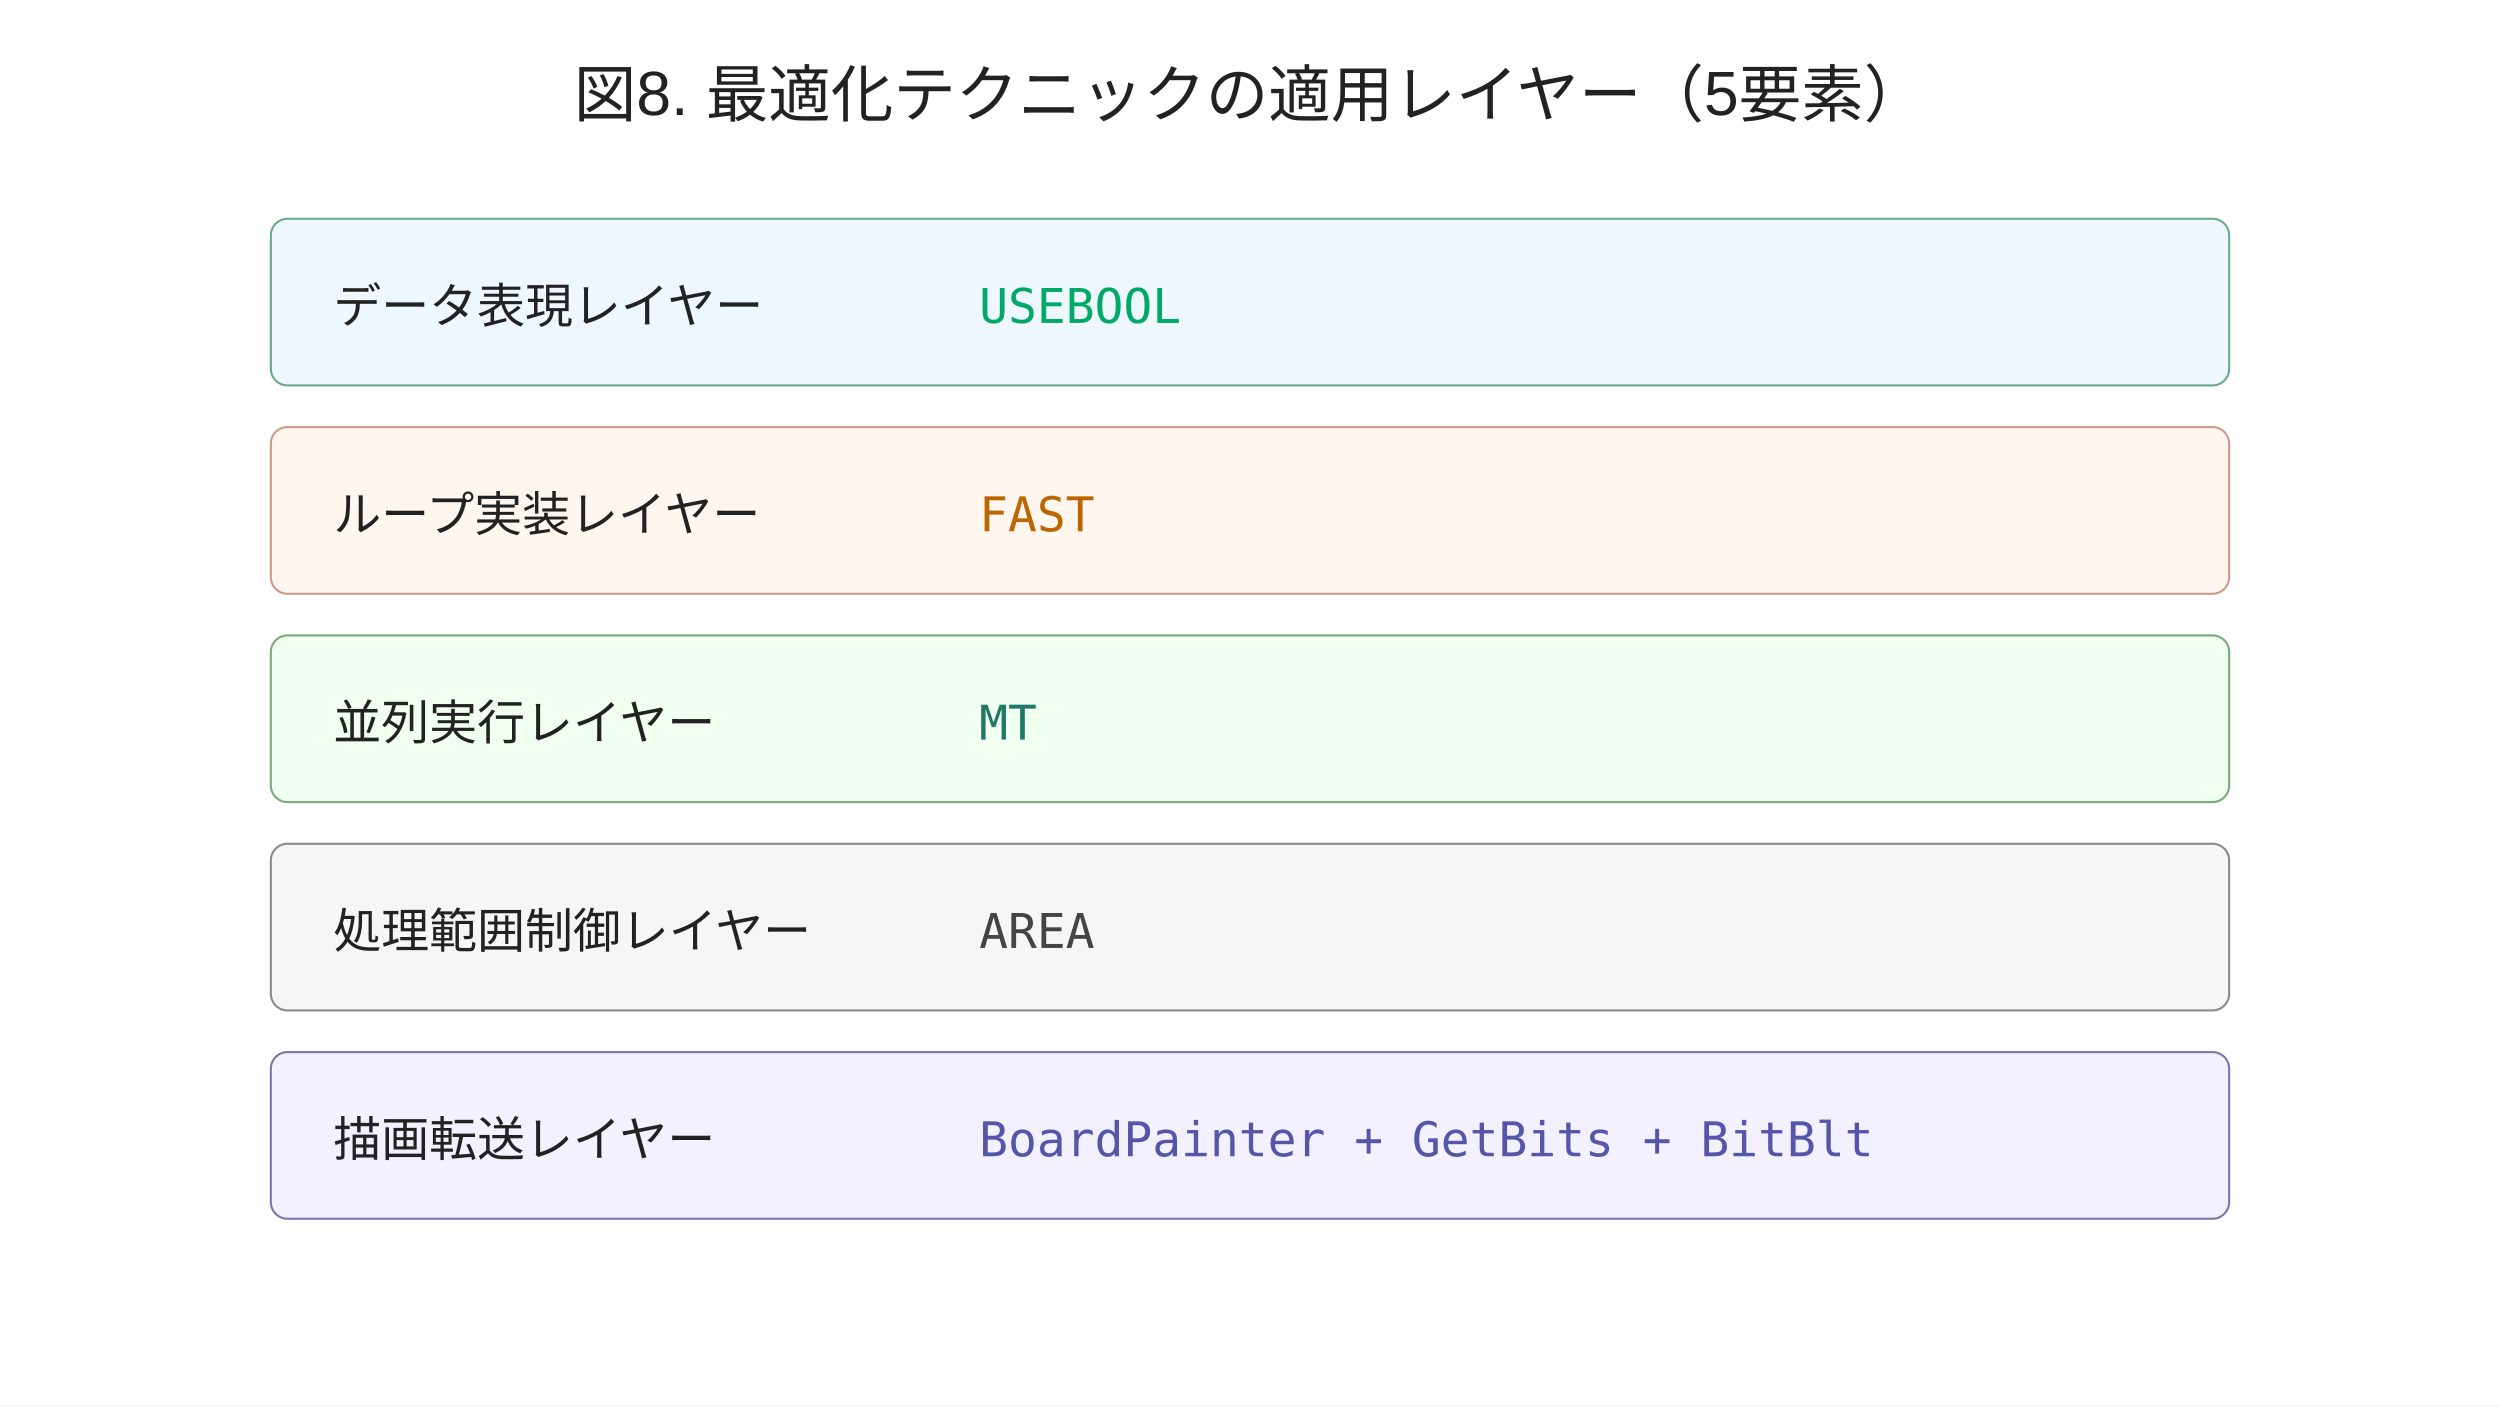
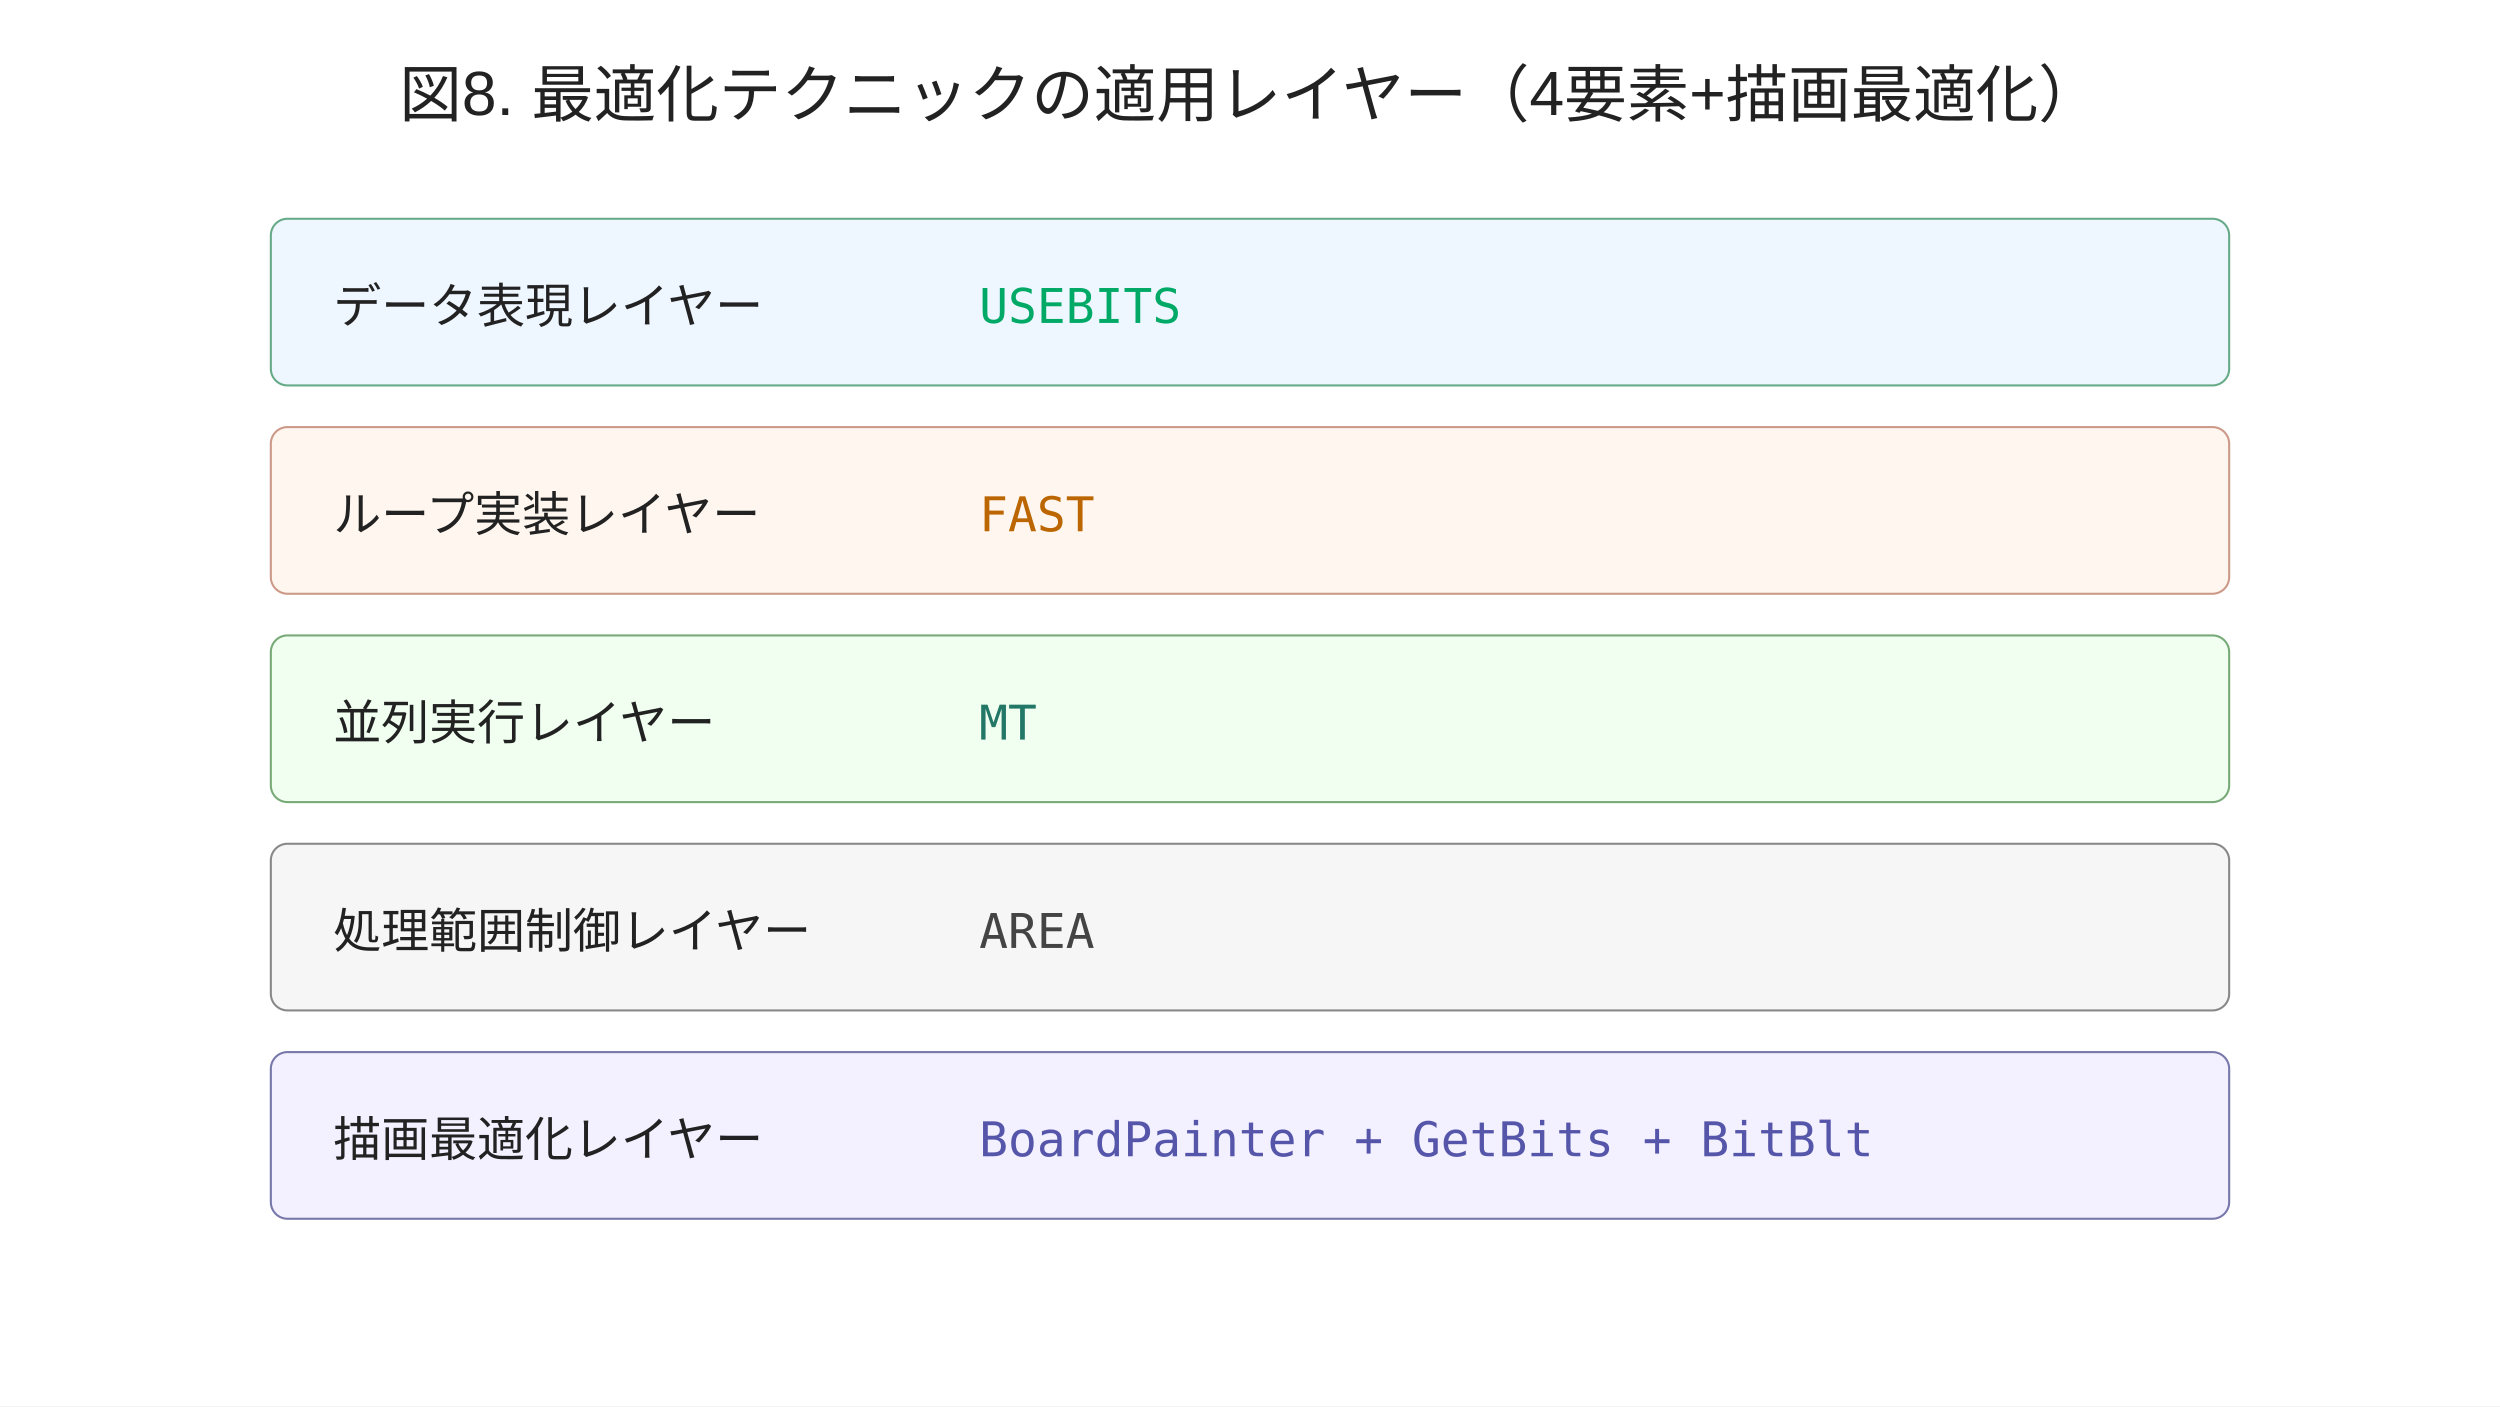
<svg xmlns="http://www.w3.org/2000/svg" width="1200" height="675" viewBox="0 0 1200 675">
  <rect width="1200" height="675" fill="#fff" />
-   <text x="600" y="56" text-anchor="middle" font-size="30" font-family="Segoe UI, Arial, sans-serif" fill="#222">図8. 最適化テクニックの適用レイヤー（5要素）</text>
+   <text x="600" y="56" text-anchor="middle" font-size="30" font-family="Segoe UI, Arial, sans-serif" fill="#222">図8. 最適化テクニックの適用レイヤー（4要素+描画最適化）</text>
  <rect x="130" y="105" width="940" height="80" rx="8" fill="#eef6ff" stroke="#6a8" />
  <text x="160" y="155" font-size="23" font-family="Segoe UI, Arial, sans-serif" fill="#222">データ表現レイヤー</text>
-   <text x="470" y="155" font-size="23" font-family="Consolas, monospace" fill="#0a6">USEBOOL</text>
+   <text x="470" y="155" font-size="23" font-family="Consolas, monospace" fill="#0a6">USEBITS</text>
  <rect x="130" y="205" width="940" height="80" rx="8" fill="#fff7ef" stroke="#c98" />
  <text x="160" y="255" font-size="23" font-family="Segoe UI, Arial, sans-serif" fill="#222">ループ実装レイヤー</text>
  <text x="470" y="255" font-size="23" font-family="Consolas, monospace" fill="#b60">FAST</text>
  <rect x="130" y="305" width="940" height="80" rx="8" fill="#f0fff0" stroke="#7a7" />
  <text x="160" y="355" font-size="23" font-family="Segoe UI, Arial, sans-serif" fill="#222">並列実行レイヤー</text>
  <text x="470" y="355" font-size="23" font-family="Consolas, monospace" fill="#276">MT</text>
  <rect x="130" y="405" width="940" height="80" rx="8" fill="#f6f6f6" stroke="#888" />
  <text x="160" y="455" font-size="23" font-family="Segoe UI, Arial, sans-serif" fill="#222">処理範囲制御レイヤー</text>
  <text x="470" y="455" font-size="23" font-family="Consolas, monospace" fill="#444">AREA</text>
  <rect x="130" y="505" width="940" height="80" rx="8" fill="#f3f0ff" stroke="#77a" />
-   <text x="160" y="555" font-size="23" font-family="Segoe UI, Arial, sans-serif" fill="#222">描画転送レイヤー</text>
+   <text x="160" y="555" font-size="23" font-family="Segoe UI, Arial, sans-serif" fill="#222">描画最適化レイヤー</text>
  <text x="470" y="555" font-size="23" font-family="Consolas, monospace" fill="#55a">BoardPainter + GetBits + BitBlt</text>
</svg>
